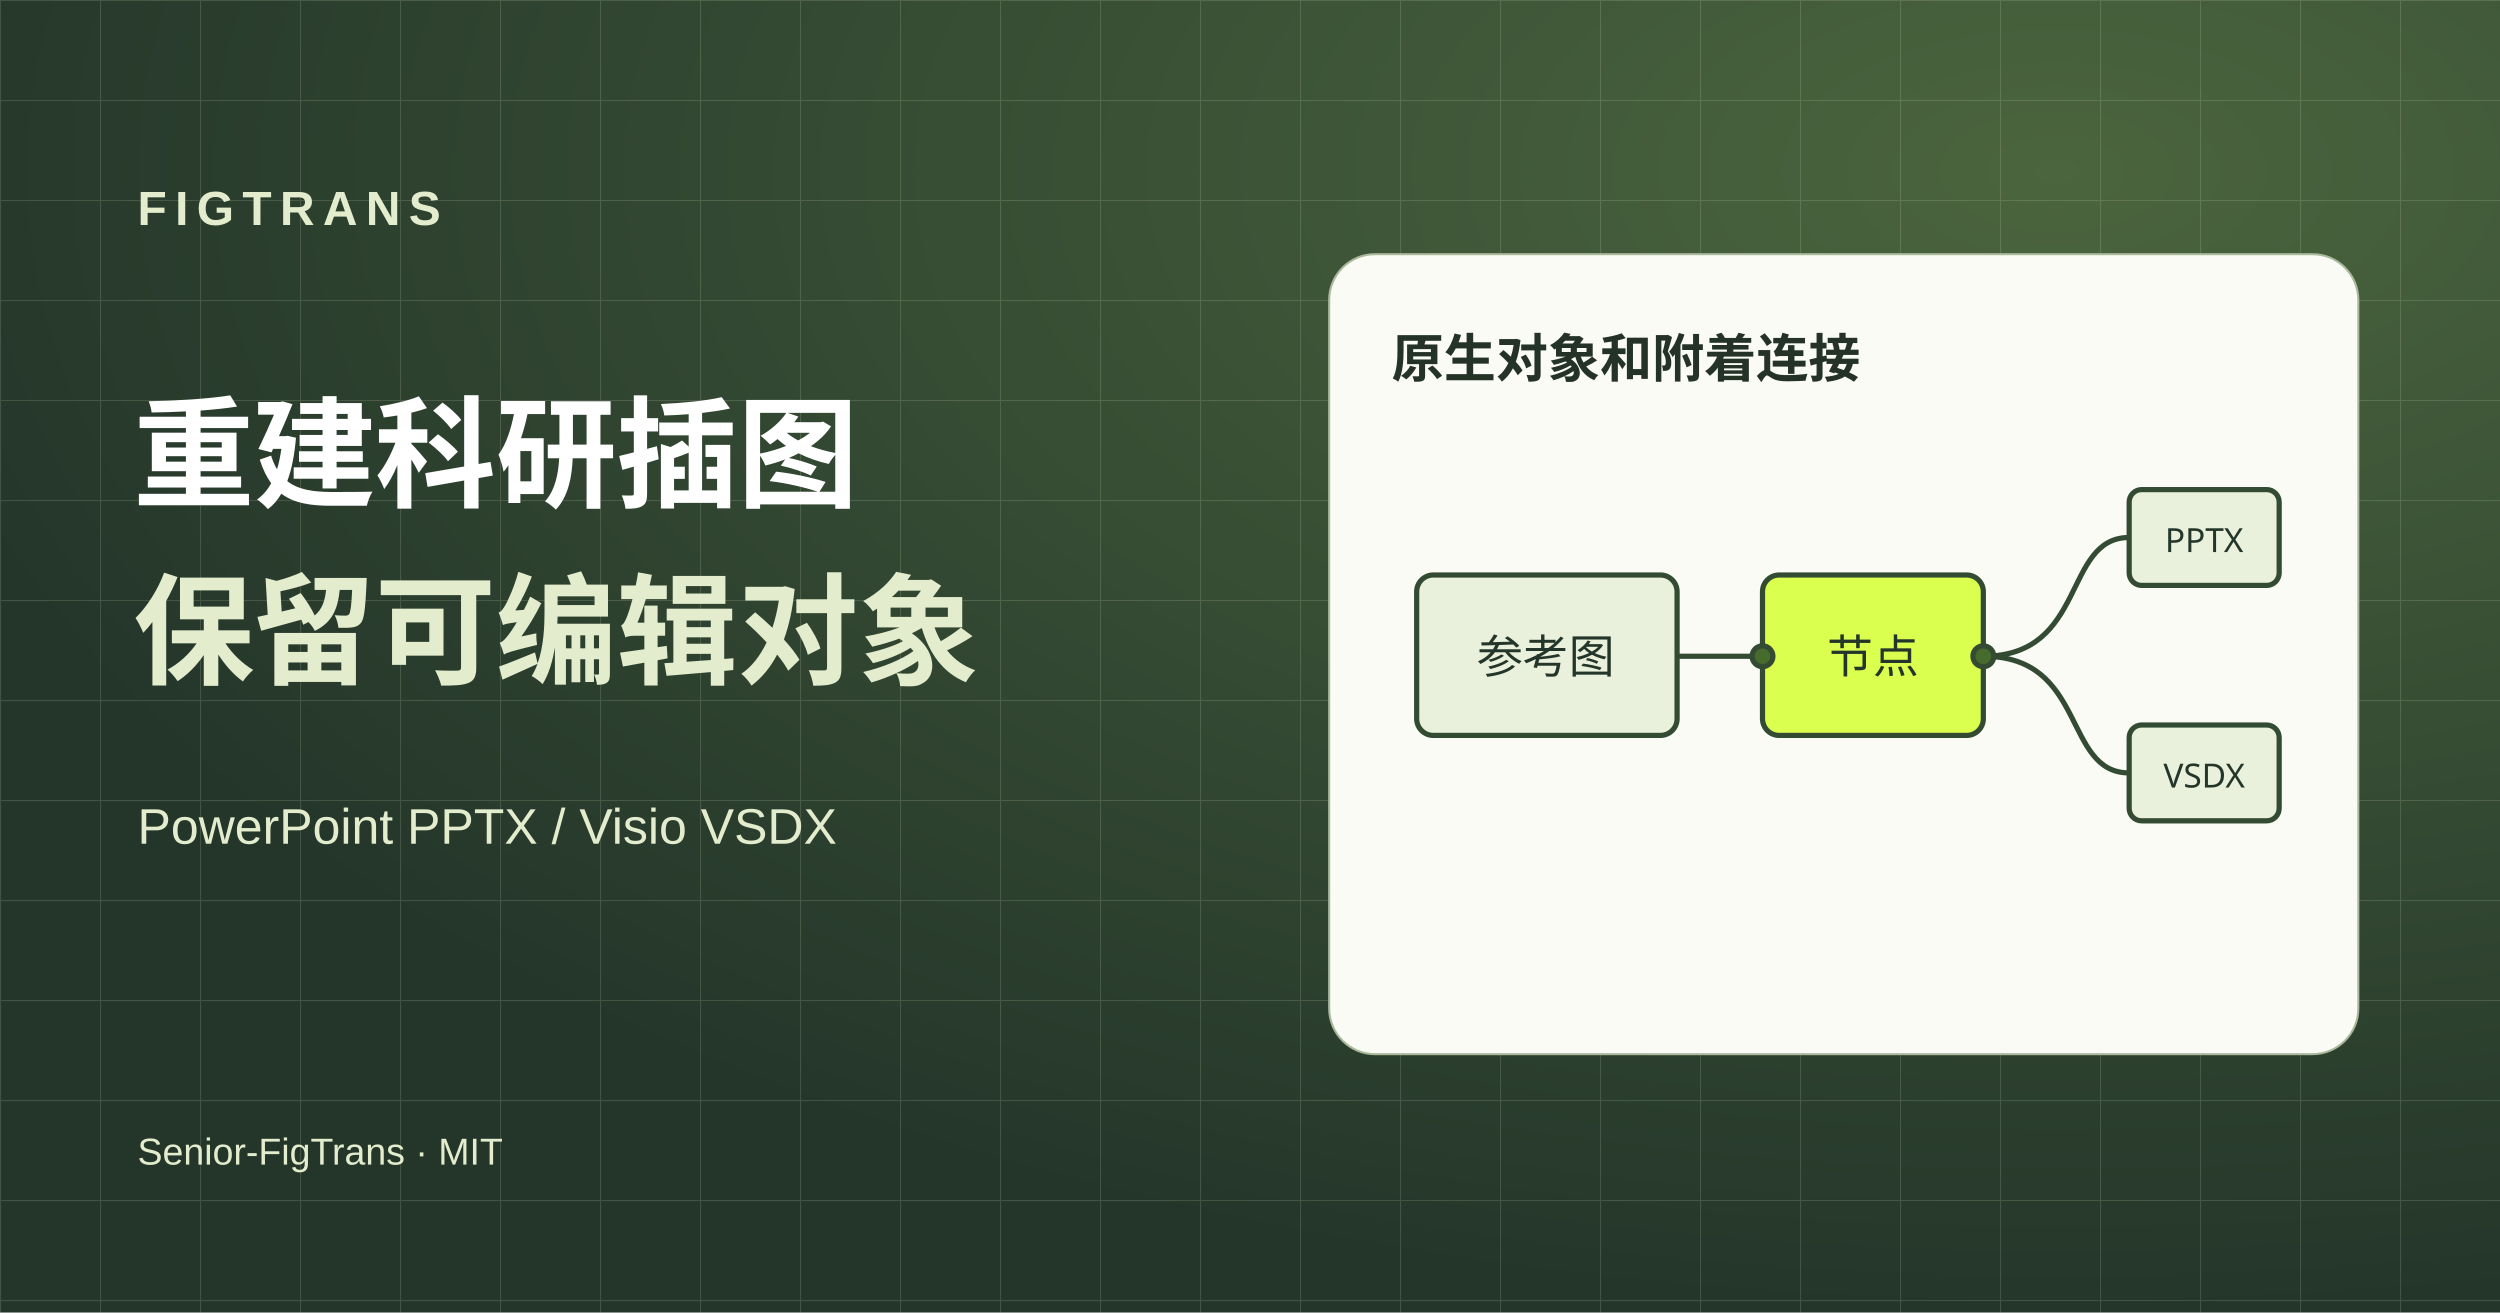
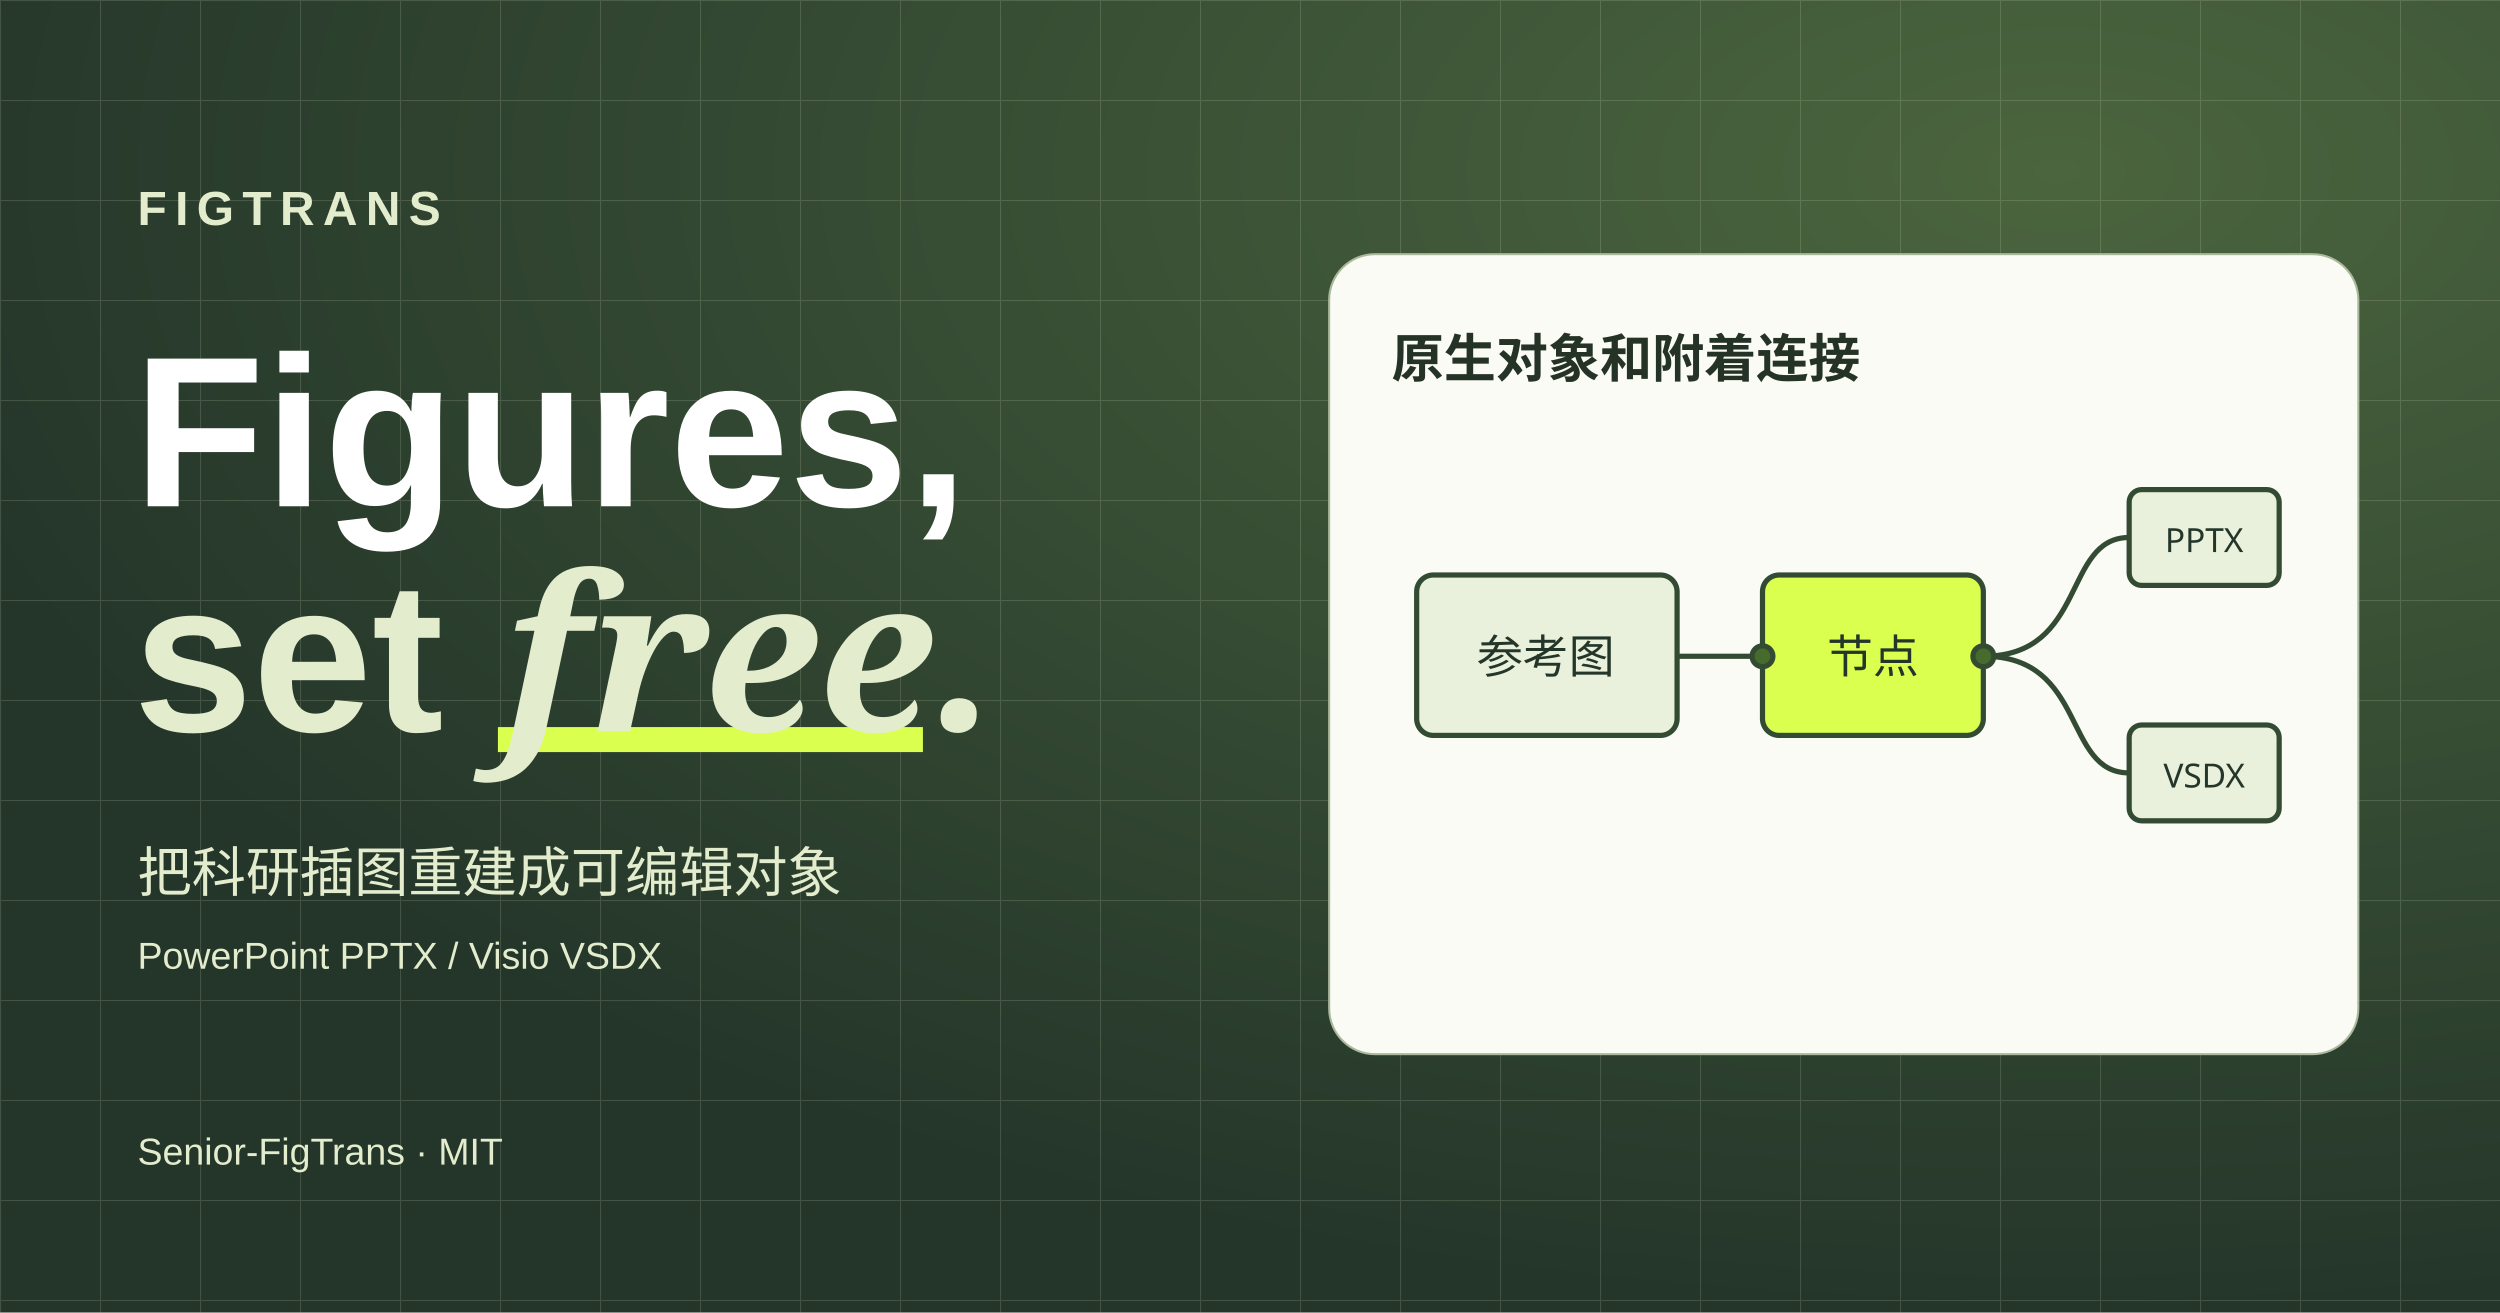
<svg xmlns="http://www.w3.org/2000/svg" width="1200" height="630" viewBox="0 0 1200 630">
  <defs>
    <radialGradient id="background" cx=".82" cy=".13" r=".87">
      <stop stop-color="#4b653e" />
      <stop offset="1" stop-color="#24362a" />
    </radialGradient>
    <pattern id="grid" width="48" height="48" patternUnits="userSpaceOnUse">
      <path d="M48 0H0v48" fill="none" stroke="#e3eccd" stroke-opacity=".16" />
    </pattern>
  </defs>
  <rect width="1200" height="630" fill="url(#background)" />
  <rect width="1200" height="630" fill="url(#grid)" />
  <text x="66" y="108" fill="#e3eccd" font-family="Segoe UI,Arial,sans-serif" font-size="23" font-weight="700" letter-spacing="4">FIGTRANS</text>
-   <g font-family="Microsoft YaHei UI,Microsoft YaHei,sans-serif" font-size="58" font-weight="700">
-     <text x="64" y="239" fill="white">重建科研插图</text>
-     <text x="64" y="324" fill="#e3eccd">保留可编辑对象</text>
+   <g font-family="Segoe UI,Arial,sans-serif" font-size="103" font-weight="680">
+     <text x="64" y="243" fill="white">Figures,</text>
+     <path d="M239 355H443" stroke="#dbff4f" stroke-width="12" />
+     <text x="64" y="351" fill="#e3eccd">set <tspan font-family="Georgia,serif" font-style="italic">free.</tspan>
+     </text>
  </g>
-   <text x="66" y="405" fill="#e3eccd" font-family="Segoe UI,Arial,sans-serif" font-size="24">PowerPoint PPTX / Visio VSDX</text>
+   <text x="66" y="428" fill="#e3eccd" font-family="Microsoft YaHei UI,Microsoft YaHei,sans-serif" font-size="26">把科研插图重建成可编辑对象</text>
+   <text x="66" y="465" fill="#e3eccd" font-family="Segoe UI,Arial,sans-serif" font-size="18">PowerPoint PPTX / Visio VSDX</text>
  <rect x="638" y="122" width="494" height="384" rx="22" fill="#fafbf5" stroke="#aab99c" />
  <text x="668" y="181" fill="#253226" font-family="Microsoft YaHei UI,Microsoft YaHei,sans-serif" font-size="25" font-weight="700">原生对象和附着连接</text>
  <g stroke="#324b32" stroke-width="2.5">
    <path d="M805 315H846M952 315C1002 315 990 258 1022 258M952 315C1002 315 990 371 1022 371" fill="none" />
    <rect x="680" y="276" width="125" height="77" rx="8" fill="#e9f0db" />
    <rect x="846" y="276" width="106" height="77" rx="8" fill="#dbff4f" />
    <rect x="1022" y="235" width="72" height="46" rx="6" fill="#e9f0db" />
    <rect x="1022" y="348" width="72" height="46" rx="6" fill="#e9f0db" />
    <circle cx="846" cy="315" r="5" fill="#466b2d" />
    <circle cx="952" cy="315" r="5" fill="#466b2d" />
  </g>
  <g fill="#24362a" font-family="Microsoft YaHei UI,Microsoft YaHei,Segoe UI,sans-serif" text-anchor="middle">
    <text x="742" y="323" font-size="22">参考图</text>
    <text x="899" y="323" font-size="22">节点</text>
    <text x="1058" y="265" font-size="16">PPTX</text>
    <text x="1058" y="378" font-size="16">VSDX</text>
  </g>
  <text x="66" y="559" fill="#e3eccd" font-family="Segoe UI,Arial,sans-serif" font-size="18">Senior-FigTrans · MIT</text>
</svg>
